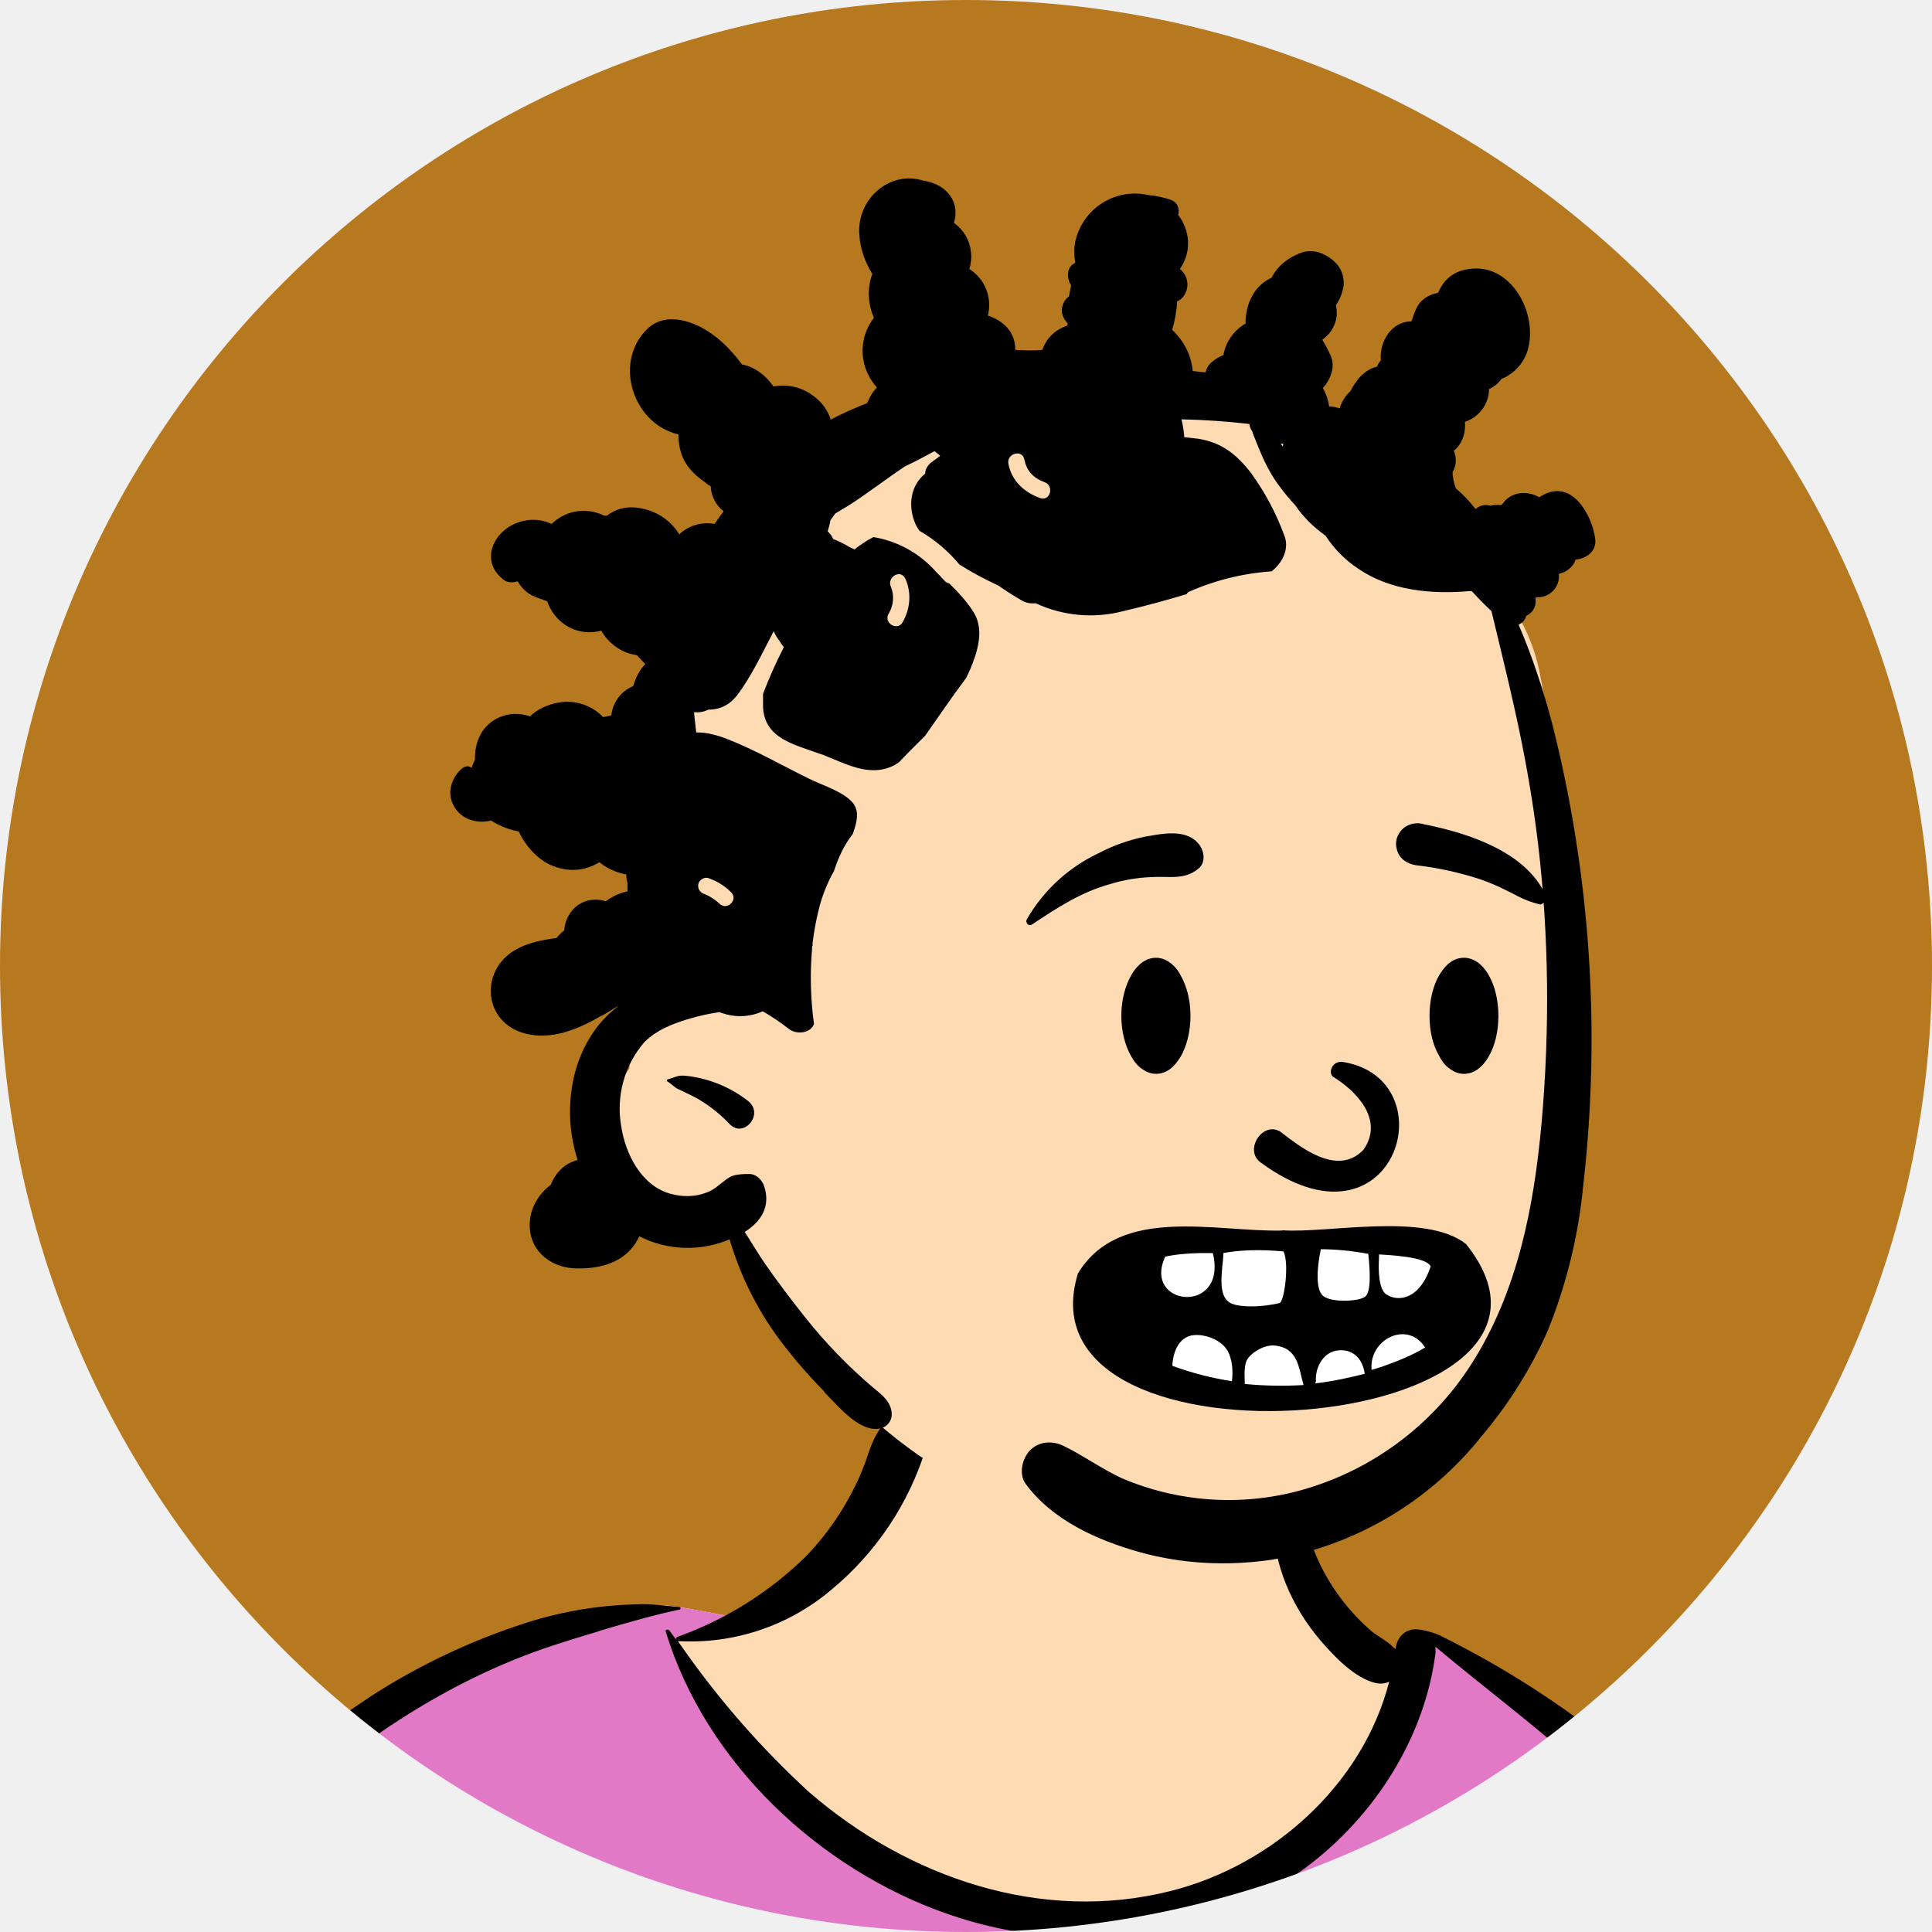
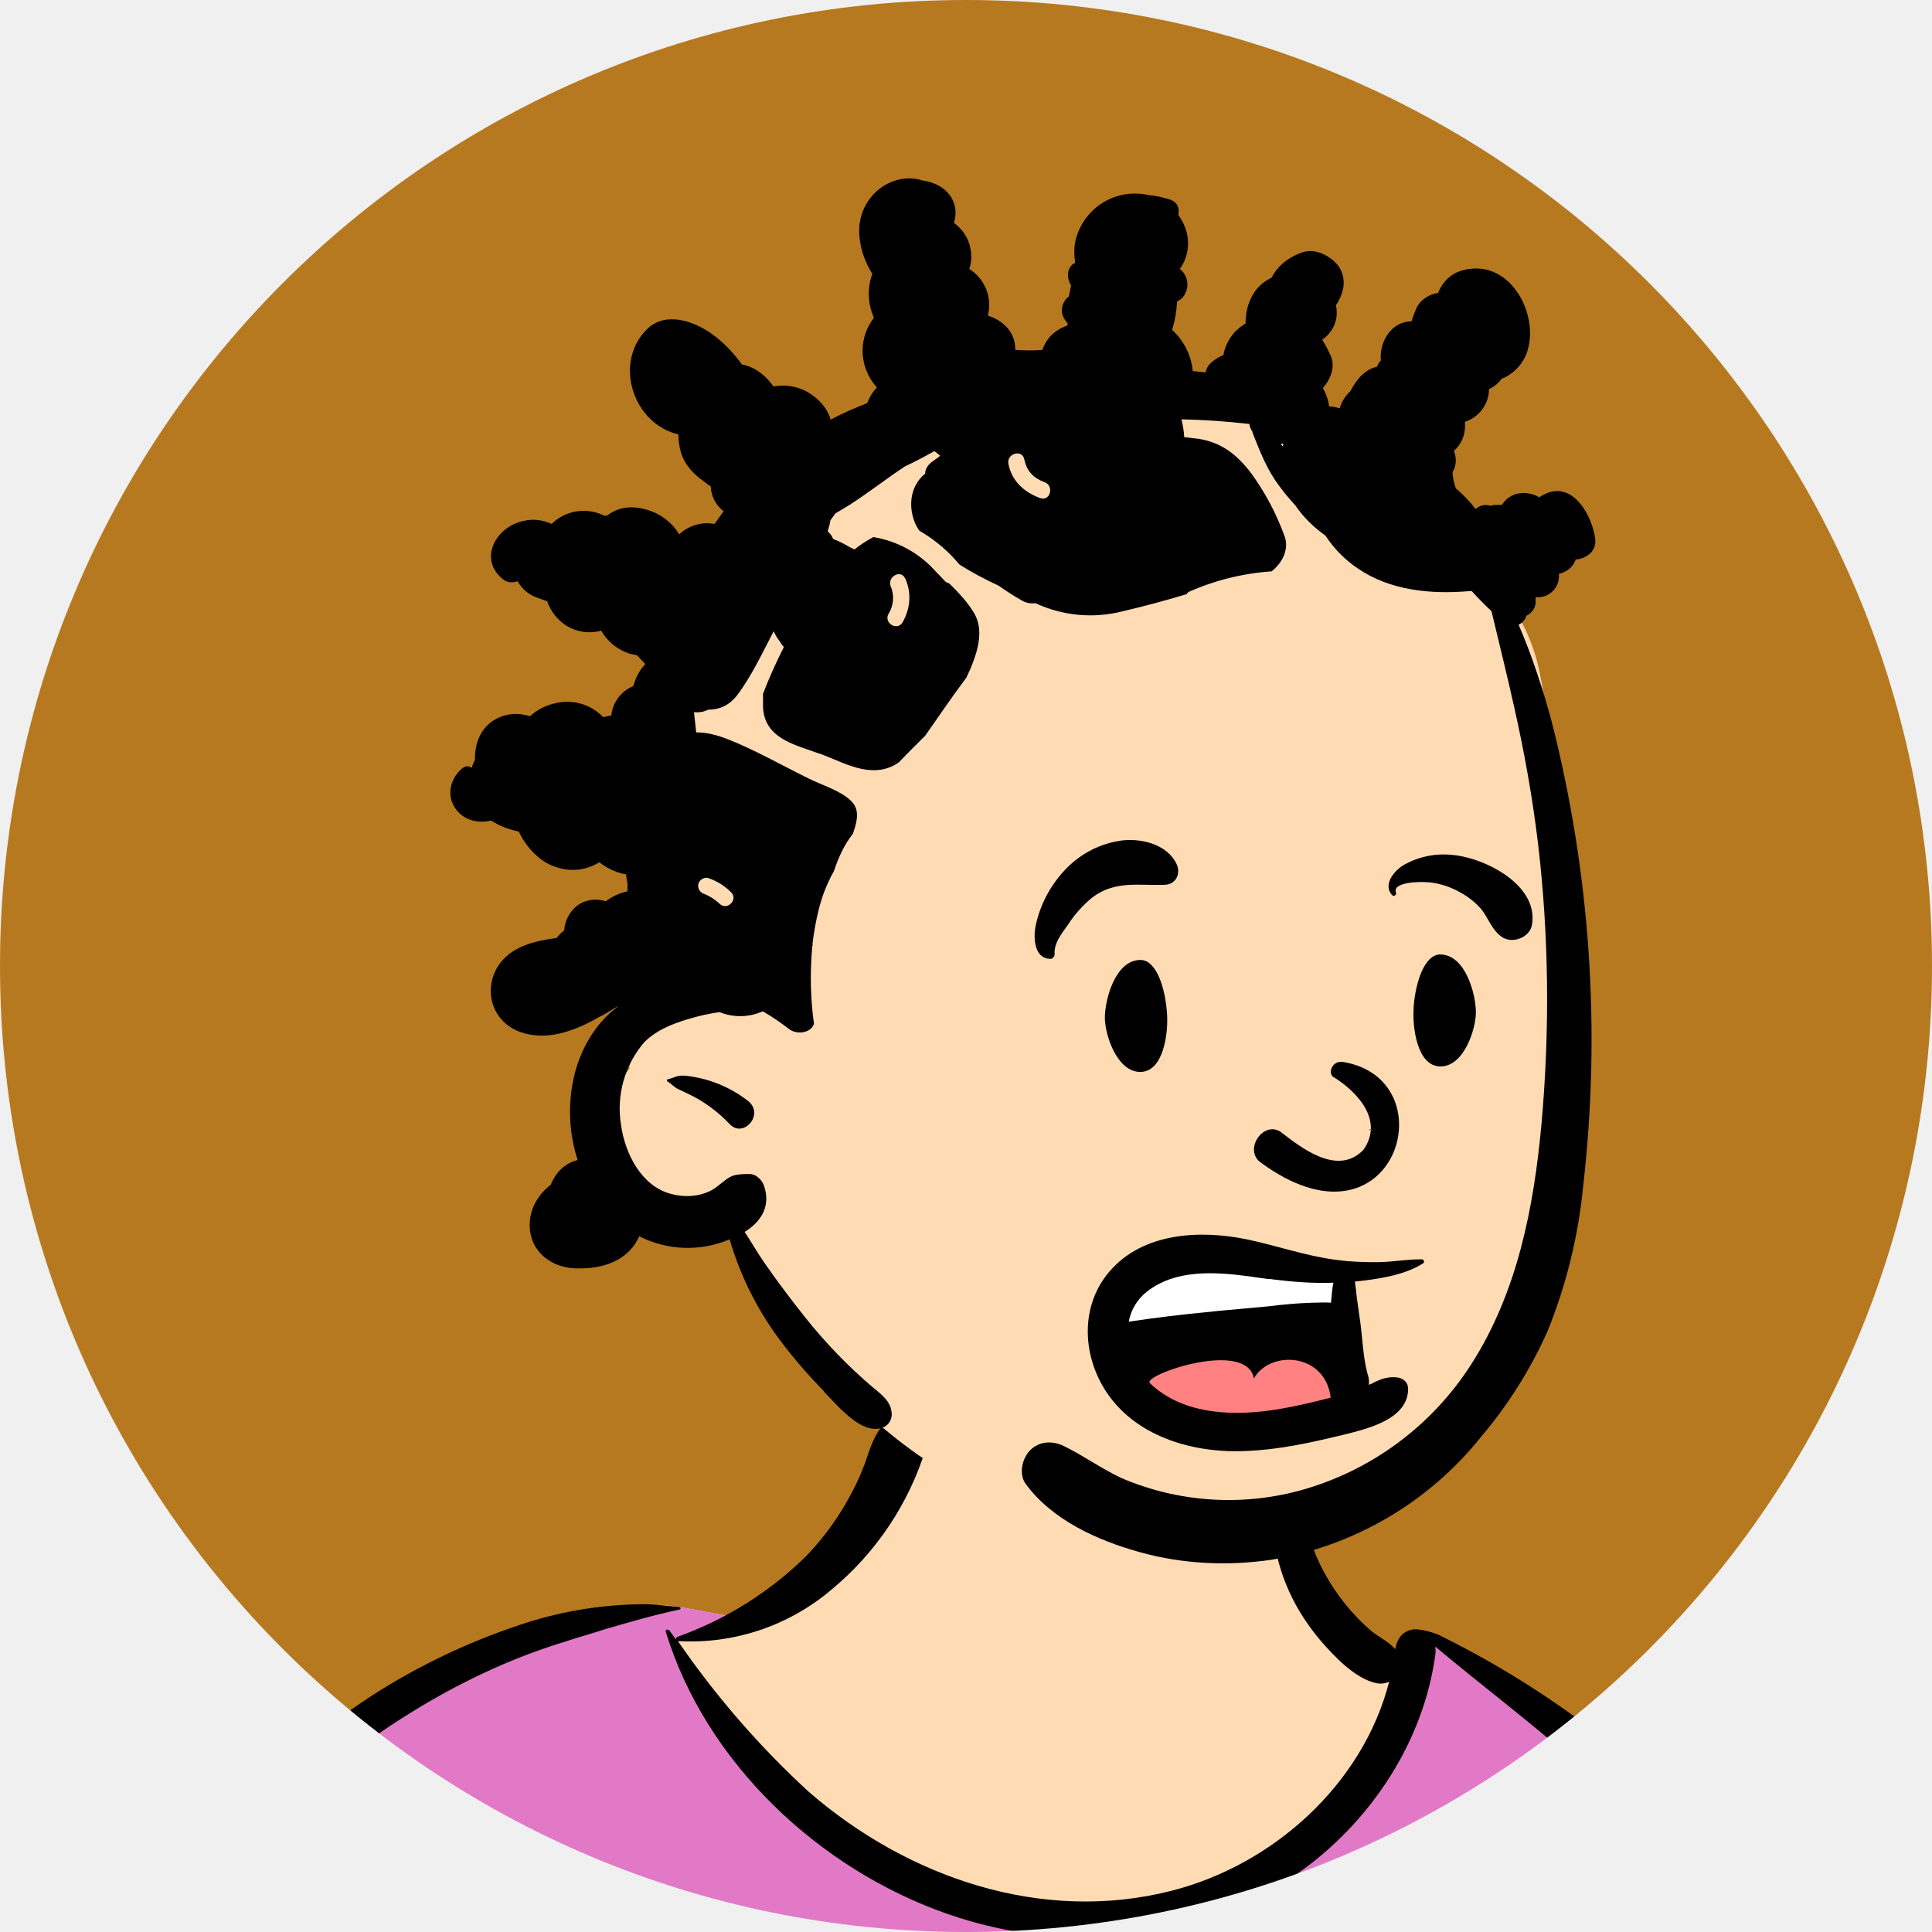
<svg xmlns="http://www.w3.org/2000/svg" viewBox="0 0 704 704" fill="none" shape-rendering="auto">
  <mask id="viewboxMask">
    <rect width="704" height="704" rx="352" ry="352" x="0" y="0" fill="#fff" />
  </mask>
  <g mask="url(#viewboxMask)">
    <rect fill="#B7791F" width="704" height="704" x="0" y="0" />
    <g fill-rule="evenodd" clip-rule="evenodd">
      <path d="M705.3 1074a2351.1 2351.1 0 0 1-15.6-101c-1-7.7-2.5-16.4 2.7-22 7.3-8 14-14.8 14.8-26.2.8-10.7-2.8-22.4-5-32.8a809.4 809.4 0 0 0-17.3-64.7c-6.6-21.7-13.9-43.2-21.3-64.6-6.9-20-13.5-40.3-22.5-59.5-17-36.5-46-63.5-81.6-81.6-9-4.5-27-20.5-36.3-24-8.5-3.4-8.5 6.3-16.9 2.6-6.7-2.9-13-6.7-16.7-13.2-4-7-14.3-16.9-15.9-25-3.3-17.4.3-32.2-12-45.3a90 90 0 0 0-41.1-23.8c-33.7-9.3-78.5-2.8-98.8 28.5-9.7 14.9-13 33-26.2 45.1-11.4 10.7-8.8 18-23.6 23.4-.9.3-23.6-4.5-24.4-4.2-16.2-3.5-31.7 6.2-46.5 11.8a325.4 325.4 0 0 0-63 32.3 399.2 399.2 0 0 0-102.3 98.5 482.5 482.5 0 0 0-76.4 161c-1.7 6.4-3.5 13-1.5 19.4 1.7 5.3 5.4 9.2 9.8 12.4 6 4.3 18 7 17.7 15.7-.1 6.6-2.4 13.5-3.5 20-1.3 7.7-2.3 15.5-3.4 23.2-4.8 35.4-8.6 71-10.3 106.6a920 920 0 0 0-.5 106c.1 2.3.8 4.5 2 6.2-1 .4-1.2 2.4.1 2.7l2.7.5a12 12 0 0 0 7 2.4l5.5.2c19.3 4 38.6 7.9 58.1 10.8 23.8 3.5 47.6 6.3 71.5 8.7 49.2 4.8 98 3.2 147.1.6a1877 1877 0 0 1 147.4-2c49.2 1.4 98.4 3.5 147.6 4.4 55 1 110-.5 164.8-5 7.5-.5 12.2-6.5 10.7-14-8.9-44.7-19-89.1-27-134Z" fill="#ffdbb4" />
      <path d="m201 597.5 1.2-.4c14.5-5.7 29.6-14.8 45.4-11.4.5-.2 10.8 1.9 17.9 3.2l-6.7 7L247 598c40.7 67.1 88.8 100.7 144.3 100.7 55.5 0 97.7-33.6 126.4-100.7l4-1c.4 0 1 .2 1.5.4 9.3 3.6 27.4 19.6 36.3 24.1 35.6 18 64.5 45 81.6 81.6 8.7 18.6 15.2 38 21.8 57.5l.7 2c7.4 21.4 14.7 43 21.3 64.6 6.3 20.4 12 41 16.6 61.8l.7 2.9c2.2 10.4 5.8 22 5 32.8a29 29 0 0 1-3 10.7l-80.4 29 38.4 261.3c-35.1 1.5-70.3 2-105.5 1.3-49.2-.9-98.4-3-147.6-4.3-47.7-1.2-95.3-.7-143 1.7l-12 .6a946.3 946.3 0 0 1-139.5-1l-3.1-.3v-38.3l16.3-212.9-83-15.6-81.3-39.5a21.7 21.7 0 0 1-5.6-8.8c-1.9-6-.5-12 1-18l.5-1.3a492.8 492.8 0 0 1 76.4-161A399.3 399.3 0 0 1 138 629.7c19.8-13 40.9-23.9 63-32.3Z" fill="#e279c7" />
      <path d="M232.2 584.6c5.1-.3 10.3.6 15.4 1 .4.1.6.8 0 .9-9 1.9-18 4.5-26.9 7.1l-3.8 1.2c-10 3-19.8 6-29.6 10-19.4 7.9-37.8 18.5-54.8 30.8C67.2 682.8 20 754.3-9.9 828.3a526 526 0 0 0-24.3 77c-.4 1.6-2 5.4-1 7 .7 1.3 3.6 2.1 5 2.9l4.5 2.3 25.2 12.9 2.3 1.1c38 18.6 78.4 34.4 121 35.5l.4-3.7a342 342 0 0 1 9.9-60c.3-1 1.6-.6 1.7.3 3 23.1 2 46.4 1 69.7-1.8 41-4.3 82.2-6.5 123.3-1.2 20.6-2.6 41-3.9 61.7-1.3 20.5-1.7 41.6-4.7 62-.6 4.6-6 7-10 6.6-4.4-.5-7.9-4.5-8-9 0-11.9 1.5-24 2.4-35.8l2.5-33.8c3.1-41.1 6.8-82.2 10.2-123.3a4771 4771 0 0 1 3.8-43.7C76.4 979.8 34.2 963-6.1 943.5c-.6 13.2-2 26.5-3.4 39.6-3.8 36.8-7.1 73.6-9.6 110.5a2254.2 2254.2 0 0 0-4.2 92.7l-.2 7c0 4.4-.5 8.5-4.3 11.7-3.7 3.3-8.9 3.5-12.6 0-5-4.6-4.2-10.9-4-17.1a1675.6 1675.6 0 0 1 1.8-47.2 1321 1321 0 0 1 10.5-109.5l2-14c3.5-26 7.5-52.7 15.5-77.9-3.1-1.5-6.2-3-9.3-4.7-5.5-2.7-11.2-5.4-16.6-8.4-4.2-2.5-7.9-5.8-9-10.8-1.4-5.5.6-11.5 2-16.9v-.4a502 502 0 0 1 26.6-80 523.2 523.2 0 0 1 67.8-117 353.8 353.8 0 0 1 88.7-83.3 239 239 0 0 1 53.8-25.7 142.6 142.6 0 0 1 42.8-7.5Zm90.1-66c6-6.5 18.1.2 15.2 8.8a108.2 108.2 0 0 1-34.7 52A79.4 79.4 0 0 1 247 598l1.7 2.4a321.1 321.1 0 0 0 46.1 52.6c36 31.2 84.8 48 132 36 37.1-9.4 69.8-38.8 79.4-76.2-1.3.6-3 .9-4.8.5-7.7-1.7-15.3-9.8-20.3-15.6-5.3-6.3-9.5-13-12.6-20.7-5.6-14-7.4-32.1.3-45.7 1-1.7 3-.7 3.3 1l.3 2.5c1.5 12.7 3.3 25 9.3 36.6a76 76 0 0 0 18.2 23.1c2.6 2 5.8 3.6 8.1 6l.5.4c.6-5 4.1-7.3 7.6-7.2 3.3.2 7.3 1.6 8.8 2.3l.1.1a341 341 0 0 1 65.1 42 259 259 0 0 1 88.4 129c7.5 25.3 11.8 51.4 16.3 77.4l2.8 16c4.2 23.9 8.9 48.4 18.4 70.7 2.5 5.7.6 11.1-5.5 13.4A1493 1493 0 0 1 688 953c3.7 16 6 32.5 8.7 48.5 6 34.1 13.2 68 19.4 102 3.2 17.5 6.1 35 9.3 52.3l4.7 25.2 2.4 13.6.1.7c.5 2.4 1 4.9.4 7.3-.8 2.7-2.9 4.6-4.8 6.6-1.6 1.6-3.8 1.6-5.7.7l-.7-.3c-3.4-1.6-6-3.2-7.3-7-.7-2.5-1-5.2-1.5-7.7a3535.6 3535.6 0 0 1-7.8-43.6l-1.6-9.1c-5.2-31.4-10.2-62.9-12.8-94.5-1-14-2.3-28.1-3.5-42.2l-.9-10.5c-1.1-13.3-2.5-27-2.7-40.5l-4.5 1.6L657 964c-5.5 2-12.5 6-18.4 5.2-2.9-.3-5-1.2-6.8-2.9 2 28.8 4.8 57.4 8.5 86a1965.7 1965.7 0 0 0 22 135c.6 3.2 1.4 6.4 1.9 9.6.5 3.7-.5 5.9-2.5 9-1.7 2.4-5 3.7-7.8 2-3.6-2.3-5.5-4.3-6.5-8.4-1-3.7-1.6-7.6-2.3-11.4a1654.2 1654.2 0 0 1-11.4-65.2c-7.8-52-12.7-104.4-15.2-156.8a1388 1388 0 0 1-1.4-77.8c0-13.3.5-26.6 1.4-39.9 1-13.4 3-26.5 4.8-39.8 0-.5.7-.5.7 0 .8 14.9 2.1 29.8 2.8 44.7.6 14.3.9 28.5 1.4 42.8.6 18.7 1.5 37.5 2.7 56.2a9.6 9.6 0 0 1 8.5-3.1c4.7-1 9.7-3.4 14.1-5l16.8-5.5 26.4-8.7a679 679 0 0 1-18-80.8l-2-12.3c-4-24.2-8.5-48.5-15.8-72a229.8 229.8 0 0 0-34.8-68.2 370.2 370.2 0 0 0-52.7-55.3C557 627 539.7 614 523 600c.1.9.2 2 0 3-3.5 25.9-17 50-35.8 67.9-37.7 36-93.6 43.4-142 26.5-46.7-16.3-88-55-102.6-102.8-.3-.8.8-1 1.3-.5l2.4 3.3c0-.4.2-.9.7-1a129 129 0 0 0 46.6-29.2 100.2 100.2 0 0 0 21.3-33.3l.4-1c1.7-5 3.2-10.2 7-14.2Z" fill="#000" />
    </g>
    <g transform="matrix(.99789 0 0 1 156 62)">
      <g fill-rule="evenodd" clip-rule="evenodd">
        <path d="M412.5 250.2c-1.2-21.9-2.2-44.5-6.4-66a66.6 66.6 0 0 0-12.8-28.8c-6-7.8-13.8-13.8-21.5-19.8-15.7-12-30.7-25.3-48.2-34.6-16.7-8.9-34.9-14.3-53.7-16.7-36.2-4.6-74.2 3.1-105.6 21.7-30.5 18-55 46-70.2 78A195.5 195.5 0 0 0 78 233.7c-3.7 20.6-3.3 41.3-3.2 62.2 0 7 0 14-.4 21-.5 3.4-.9 6.8-.9 10.5-6.9 9-9.7 21.2-5.3 32.4 6.9 17.8 26.4 26 44.2 22.8.8 4.7 2.7 9.2 5.1 13.7 4 7.6 8.6 15 13.5 22.2a194 194 0 0 0 35 39.7c27.1 22.9 61.4 37.9 96.9 40 32.3 2 66.4-7.2 92.8-26.1 13.7-9.9 25.5-22 34.3-36.4a149 149 0 0 0 18.8-55.7c6.3-42.7 6-87 3.8-129.9Z" fill="#ffdbb4" />
        <path d="M157.5 24c-1.3-13.7 11.4-24 23.2-20.2 2.2.3 4.3 1 6.2 2.1 5.4 3.3 6.6 8.7 5.1 13.3 2.6 1.9 4.6 4.5 5.6 7.6 1 3.3 1 6.4 0 9.2a15.5 15.5 0 0 1 6.8 17c5.6 1.8 10.1 6 10 12.5 3.3.2 6.6.3 9.9 0a15 15 0 0 1 1.9-3.7c1.7-2.4 4.2-4.1 7-5.1l.3-.2v-.7c-2.1-2.3-3-5.2-.9-8.4.4-.6.9-1 1.4-1.4l.8-4c-1.8-2.7-1.6-7 1.5-8.2-.4-2.5-.5-5.1 0-7.7a22.3 22.3 0 0 1 26.8-17c2.6.2 5.2.8 7.8 1.6 2.9 1 3.6 3.5 3 5.6 4 5.3 5.1 12.5 1.1 19l-.5.7a7.2 7.2 0 0 1 1 10.4 5 5 0 0 1-2 1.4v.2c-.2 3.4-.8 6.9-1.8 10.2 4.2 3.9 7 9.2 7.5 15l4.7.5c.3-1.6 1.2-3 2.7-4.1 1.2-1 2.5-1.7 3.8-2.2a16.6 16.6 0 0 1 8.1-11.5c0-3.6.7-7.2 2.7-10.6 1.7-2.8 4-4.8 6.8-6.1 2-4 5.7-7.3 11.1-9.2 4-1.4 8.3.3 11.4 2.9l.6.6c2.9 2.5 3.9 7 2.8 10.5-.4 1.7-1.3 3.6-2.4 5.2 1.2 5.5-1.3 10-5 12.6 1.2 1.9 2.3 4 3.2 6.1 1.6 3.8-.2 8.5-3 11.5 1.2 2 2 4.3 2.3 6.7 1.3 0 2.6.3 3.9.7.6-2.4 2-4.5 3.9-6.3.8-1.6 1.9-3.2 3-4.6 1.8-2.1 4.1-3.7 6.7-4.3.3-.8.8-1.6 1.4-2.3-.6-7 4-14.2 11.2-14.2a38 38 0 0 1 1.8-4.8c1.5-3.2 4.6-5 7.9-5.6 2-4.8 5.8-8.3 12.4-8.8 14.7-1.3 24 16.5 20.4 29.4-1 3.8-3.6 7.3-7 9.4-.8.6-1.7 1-2.6 1.3a11.5 11.5 0 0 1-4.6 3.8c0 5.7-4 10.4-8.8 11.9.3 3.6-.6 7.2-3.4 10l-.2.2-.4.3v.2c1 2.5.9 5.3-.5 7.6 0 2 .5 4 1.2 6 2.7 2.2 5 4.7 7.2 7.5a5.4 5.4 0 0 1 5.4-1.2 7 7 0 0 1 1.6-.3h2.5l1.3-1.6c3.5-3.5 8.5-3.4 12.5-1.2.8-.6 1.6-1 2.5-1.4 10.2-4.3 16.9 8.6 17.9 16.7.5 4.4-3.3 7.1-7.2 7.4-.7 2.6-3.3 4.6-6.1 5.2a7.7 7.7 0 0 1-8.5 8.5v.8c.3 3-1.3 5-3.4 6a4.7 4.7 0 0 1-2.8 3.2c5 11.6 9 23.8 12.2 35.8A467.7 467.7 0 0 1 421.8 370a189 189 0 0 1-13 53 160 160 0 0 1-24 38.2 124 124 0 0 1-77.1 45.2c-16 2.3-32.3 1.5-47.8-2.8s-32-11.7-41.7-24.9c-2.6-3.5-1.3-9.3 1.6-12.2 3.3-3.4 8.2-3.6 12.3-1.6 7.2 3.5 13.8 8.3 21.1 11.7a99.7 99.7 0 0 0 64.9 4.6 108.3 108.3 0 0 0 62.7-45.9c17-26.4 23-57.4 25.8-88.2 3-33.8 2.7-68-1.3-101.7-2-16.7-5-33.3-8.7-49.7-2.6-11.7-5.5-23.3-8.3-35-2.5-2.3-4.9-4.8-7.2-7.3h-1c-13.8 1.2-28.8-.2-40.5-8.2a41.7 41.7 0 0 1-11.9-12c-4.2-3-8-6.6-11-11-2-2.2-4-4.5-5.8-7-4.6-6-7-12.4-9.8-19.4l-.1-.5c-.6-.9-1-1.8-1.1-2.8a261.5 261.5 0 0 0-24.8-1.7c.5 2.1.9 4.3 1 6.5l5.3.6c8.5 1.4 14 5.8 19.2 12.6a93 93 0 0 1 12 22.5c2 4.8-.5 10-4.6 13.2a89.7 89.7 0 0 0-30.3 7.5c-.3.2-.6.5-.7.8-7.7 2.3-15.4 4.4-23.2 6.2a47.5 47.5 0 0 1-32-2.9c-1.6.2-3.4 0-5.2-1.1-2.8-1.6-5.6-3.4-8.3-5.3-5-2.3-9.7-4.8-14.3-7.7-3.6-4.4-8.8-9-14.6-12.3-.7-1-1.3-2-1.7-3.1-2.5-6.1-1.5-13.5 3.8-17.7 0-1.4.7-2.8 2.1-4l3.4-2.5-.7-.6-1.4-1.1c-3.5 1.9-7 3.8-10.7 5.5l-.3.2c-6.8 4.5-13.3 9.6-20.2 14l-5 3-1.8 2.5c-.2 1.4-.6 2.7-1 4 .8.7 1.6 1.7 2 2.8 2.2.8 4.2 1.9 6.1 3l1.7.8a44 44 0 0 1 6.9-4.5 39 39 0 0 1 23 12.8l1 1 1.8 1.9c.5.7 1.2 1 1.9 1.2 3.5 3.4 6.9 7.1 9.2 11 3.6 6.4 1 14.2-1.6 20.4l-1.4 3c-5.2 6.9-10 14-15 21.1-3.2 3.2-6.5 6.4-9.6 9.7l-1.6 1c-9 4.7-17.9-.6-26.5-3.9l-1-.3c-8.9-3.3-20-5.4-20.5-17v-4.8a176 176 0 0 1 7.6-17 11 11 0 0 1-1.5-2.1c-.9-1.2-1.7-2.4-2.2-3.7-4.2 8-8.1 16.4-13.4 23.4-3 3.8-6.6 5.2-10.5 5.2a9.2 9.2 0 0 1-5.2.9l.2 2 .6 5.4c3.7-.1 7.7 1 11.1 2.3 10.3 4 20.2 9.7 30 14.5 4.8 2.4 11.4 4.3 15.3 8 3 2.8 2.6 6.3 1.5 10l-.6 1.8v.2c-3.2 4-5.4 8.8-7 13.7a54.7 54.7 0 0 0-5.6 14.2c-1 4-1.7 8-2.2 12v1.1l-.2.1v1a122.6 122.6 0 0 0 .7 27.3c-1.2 3.5-6.5 4-9.2 1.8a87 87 0 0 0-9.5-6.4 20 20 0 0 1-14.7.7c-.3 0-.7-.2-1-.4a71 71 0 0 0-11 2.4l-1.1.3c-5.7 1.8-11 3.9-15.4 8.2a37 37 0 0 0-8.5 30.6c1.5 10.2 7.4 21.8 18 24.7 4.4 1.2 9 1.2 13.3-.5 1.6-.6 3-1.5 4.3-2.6 1.7-1.2 3-2.6 5-3.4 1.8-.7 4.9-.7 5.8-.7 2.7-.2 5 2 5.8 4.4 2.5 7.5-1.2 13-7.1 16.7 2.5 3.8 4.8 7.8 7.3 11.4 4.6 6.6 9.5 13.1 14.6 19.5a183 183 0 0 0 25.2 26l1.6 1.3c2.7 2.3 5 4.6 5 8.5-.1 2.2-1.6 4.2-3.8 4.8-7.6 2.1-15.7-8-20.7-13l-.3-.5c-6-6.1-11.7-12.7-16.8-19.6a115.8 115.8 0 0 1-17.6-35.7 39.2 39.2 0 0 1-33-1.1 18 18 0 0 1-3.3 5c-5 5.3-12.3 6.8-19.3 6.7-9 0-17.1-5.7-17.4-15.3-.2-6.2 3-11.6 7.7-15.2 1.7-4.3 5-7.8 9.8-9a57 57 0 0 1-1.3-30.5C55.6 320.4 61 311 69 305l.4-.4-.2.1-5.5 3.3-.9.4c-8.2 4.7-17.8 8.7-27.4 6.2-15.3-4-16.7-23-3.5-30.5 4.5-2.6 9.8-3.6 15-4.3.8-1 1.8-2 2.8-2.8.2-3.5 2-7 5-9.2 3.3-2.2 6.8-2.4 10.2-1.4a19.8 19.8 0 0 1 7.9-3.6v-3.1c-.3-1-.4-2-.5-3.1l-.7-.1a23 23 0 0 1-9.1-4.3 18.3 18.3 0 0 1-15.6 1.8c-5.7-1.6-11-7-13.8-13A29 29 0 0 1 23 237c-5.8 1.4-12-.8-14.3-6.8-1.7-4.4.4-9.7 4-12.4 1.1-.8 2.3-.7 3.2 0a17.2 17.2 0 0 1 1.2-3c-.1-5.8 2-11.5 7.3-14.6 4-2.3 8.6-2.6 12.8-1.2 2.4-2.2 5.3-3.8 9-4.7 6.4-1.6 13.1.2 17.7 5l3-.6a13 13 0 0 1 8-10.7c.9-3 2.2-5.8 4.4-8l-3-3.2-2.7-.6a18.4 18.4 0 0 1-10.4-8.4 16 16 0 0 1-13-2 17 17 0 0 1-6.7-8.7l-3.6-1.3a12.7 12.7 0 0 1-7.2-6c-1.7.6-3.7.6-5.2-.6-9.3-7.2-3-19 7-21.3 4-1 7.4-.4 10.6 1 2.2-2.1 5-3.7 8.2-4.4a17 17 0 0 1 11 1.4h1c3.4-2.6 7.8-3.8 13.2-2.5a20.4 20.4 0 0 1 13.2 9.3 15 15 0 0 1 12.9-3.8l3.3-4.6a12.1 12.1 0 0 1-4.7-9.1c-.9-.5-1.7-1.1-2.4-1.7-3.8-2.6-7-6-8.4-10.4-.7-2.2-1-4.5-1-6.8l-1.1-.3c-16-4.6-22.6-26.6-10-38.4C87 51.5 97 55 103.5 59.6c4.4 3.1 8 7 11.2 11.3h.4c4.7 1.1 8.3 4.1 11 7.9 4.8-.8 10 0 14.5 3.4 3.3 2.4 5.4 5.4 6.4 8.7 4.3-2.3 8.8-4.2 13.3-6l1-2.1c.7-1.4 1.6-2.6 2.6-3.6a20.6 20.6 0 0 1-3-4.3 19.5 19.5 0 0 1 1.9-21.1 21.3 21.3 0 0 1-.6-16c-2.6-4.2-4.3-8.8-4.7-13.7Zm-70 307.3c2.8-.7 3.4-1.6 6.6-1.3a44.8 44.8 0 0 1 22.5 9c6.5 4.8-1.3 13.9-6.4 8.7l-.2-.2a51.9 51.9 0 0 0-11.7-9.2c-2.3-1.3-4.5-2.2-6.9-3.4-1.6-.7-2.5-2-4-2.8-.3-.2-.3-.7.1-.8Zm15-73.3c-1.6-.6-3.4.6-3.8 2-.4 1.7.5 3.1 2 3.7h.1c2 .8 3.8 2 5.3 3.3l.3.3c2.8 2.7 7-1.5 4.2-4.2-2.3-2.3-5-4-8.2-5.1Zm71.7-109.2c-1.6-3.5-6.6-.6-5.3 2.8l.1.2a11 11 0 0 1-.7 9.6l-.2.3c-1.8 3.4 3.3 6.4 5.2 3 2.8-5 3.3-10.7.9-16Zm43.6-43-.1-.4c-.7-3.8-6.5-2.2-5.8 1.6 1.2 6.3 5.8 10.4 11.6 12.5 3.7 1.3 5.2-4.5 1.6-5.8-3.9-1.4-6.5-4-7.3-8Zm94.5-6.1h-1l.8 1 .2-1Z" fill="#000" />
      </g>
    </g>
    <g transform="translate(315 248)">
      <g fill-rule="evenodd" clip-rule="evenodd">
-         <path d="M97.8 210.4c16.7-11.2 101.5-9 109.3-.4 7.9 8.6 26 33.1-12.8 45.2-38.7 12-86.7 7.9-99.2-7l-.7-.8c-11.8-14.4-13-26 3.4-37Z" fill="#fff" />
-         <path d="M170.8 144.4c7.6 4.6 19 15.3 11 26.6-9.6 10-23.4-1.4-30.2-6.6-6.3-4-13.3 6.3-7.5 11 49 36.3 69-29.8 30.5-36.4-4.2-.8-5.8 4-3.8 5.4Zm-68.2-87.6 1.9-.3 1-.2c5.6-.9 12.2-1.5 16.1 3 2.2 2.4 3 7 0 9.3-5.1 4.2-10.8 2.6-17 3-5.1.2-10 1-14.9 2.5C79 77 70.2 82.8 61 88.9c-1.2.8-2.4-.7-1.9-1.8a59.3 59.3 0 0 1 26-24.1 64 64 0 0 1 17.5-6.2Zm49.7 143.5c16.5 1.2 52-6.7 66.9 5C274.9 275 54 293 77.8 216c15.2-25 50.2-15 74.5-15.6Zm-2.8 42c-4-.4-9 2.9-10.2 5.4-1.2 2.4-.7 7.7-.7 8.6 7.1.7 14.3.8 21.4.4-1.8-6.2-1.9-13.5-10.5-14.4Zm32.8 10.3c-1.1-7.6-6.6-9.4-11-8.3-4.5 1.2-7.1 6.3-6.8 11 0 .3-.2.5-.3.8 6.1-.7 12.2-2 18.1-3.5Zm-50.4-9c-2.5-3.8-8.7-5.7-12.6-5-6.4 1.3-7.1 9.4-7.1 11.1a113 113 0 0 0 21.7 5.6l.1-1c.2-2.1.3-7-2-10.6Zm72.4-.6c-6.5-10.1-20.6-2.9-19.5 8.2l3.8-1.2c5.1-1.8 10.8-4 15.7-7Zm-51.6-35c-8.9-.8-16.1-.5-21.9.6l-.1 1.9c-.7 6.7-1.5 13.2 2 15.9 2.8 2.2 12.3 2 18.6.4 1.6-.4 3.6-14.2 1.4-18.8Zm13.6-.8c-1.4 6.6-2 14.6.8 17 3 2.5 12.6 2.1 15.2.4 2.2-1.4 2.1-8.1 1.3-15.7a96 96 0 0 0-17.3-1.7Zm-39.4 1.4h-4.5c-4.1.1-8.6.4-12.8 1.3-8.4 18.1 22.2 21.3 17.5-.6l-.2-.7Zm60.6.5v1c-.3 5-.1 11.8 2.7 13.6 4.1 2.7 12 2.1 16.1-10.2-1.4-3.7-16.2-4.2-18.8-4.4ZM106.2 101c1.8 0 3.5.6 5 1.7 1.6 1.1 3 2.7 4 4.7 2.2 3.8 3.6 9 3.6 14.8 0 5.7-1.4 11-3.5 14.7-1.2 2-2.5 3.6-4 4.7a8.5 8.5 0 0 1-5 1.7c-1.8 0-3.5-.6-5-1.7-1.6-1-3-2.7-4.1-4.7-2.2-3.8-3.6-9-3.6-14.7 0-5.8 1.4-11 3.6-14.8 1.1-2 2.5-3.6 4-4.7a8.5 8.5 0 0 1 5-1.7Zm112.3 0c1.7 0 3.4.6 5 1.7 1.5 1.1 2.9 2.7 4 4.7 2.2 3.8 3.5 9 3.5 14.8 0 5.7-1.3 11-3.5 14.7-1.1 2-2.5 3.6-4 4.7a8.5 8.5 0 0 1-5 1.7c-1.8 0-3.5-.6-5-1.7-1.6-1-3-2.7-4-4.7-2.3-3.8-3.6-9-3.6-14.7 0-5.8 1.3-11 3.5-14.8 1.2-2 2.5-3.6 4-4.7a8.5 8.5 0 0 1 5-1.7Zm-15.3-48.8 1.4.3 1 .2c15.5 3.3 35.1 9.9 42.4 25 .3 2.1 0 2.6-.3 2.9-.2.3-.4.7-1.4 1A36 36 0 0 1 237 78l-2.8-1.4a77.7 77.7 0 0 0-10.1-4.3c-7.5-2.4-15.1-4.1-23-5a9.4 9.4 0 0 1-4.5-1.8 7 7 0 0 1-2.6-4 7 7 0 0 1 .8-5.8 7.4 7.4 0 0 1 3.6-3.1c1.5-.6 3.2-.8 4.9-.4Z" fill="#000" />
+         <path d="M93.8 224.8c8-16 81.4-8.9 81.4-8.9l6.2 51s-35.4 11.3-56.5 9c-21-2.5-39-35.1-31-51.1Z" fill="#fff" />
+         <path d="M99 251.5c-2.5-5.5 50-20.2 66.2-10.1 16.2 10 11.1 23.9 11.1 23.9S108 280.8 99 251.5Z" fill="#FF8181" />
+         <path d="M89.3 215.3c12.2-14.2 32.9-15.2 50-11.7 11 2.3 21.6 6.1 32.7 7.5 5.2.7 10.5.9 15.7.8 5.2-.1 10.3-1.1 15.4-1 .8 0 1.1 1.1.4 1.5-7 4.4-16.5 5.7-24.8 6.6a93 93 0 0 1 .7 5.8l1.3 9.2c.8 6 1 12.3 2.5 18.2l.3 1a9 9 0 0 1 .3 3.4l.3-.1 1.1-.5.7-.4c2.6-1.2 5-2 8-1.7 2.3.2 4.2 1.7 4.2 4.2 0 11-14.7 14.5-23.1 16.6l-2.5.6c-10.8 2.6-21.7 4.9-32.8 5.4-17.7 1-37.7-4-49.3-18.4-10.8-13.4-12.8-33.4-1.1-47Zm80.6 46c-2-16.5-22.2-17.4-28-7-2.6-14.5-40.9-1.2-37.9 1.7 11.4 11 28.6 12 43.4 10 7.5-1 15-2.8 22.5-4.7Zm-22.5-43.2-5.1-.7-2-.3c-12.7-1.7-26.9-2.6-37.3 5.5a18 18 0 0 0-6.7 11A552 552 0 0 1 126 230l2.7-.3 18.6-1.7 4.3-.5 4.4-.4c1.6-.2 12-.7 14-.4.2-1.7.4-5.5.9-7.3-7.4.3-14.8-.3-22.1-1.2l-1.3-.2Zm23.4-73.7c7.6 4.6 19 15.3 11 26.6-9.6 10-23.4-1.4-30.2-6.6-6.3-4-13.3 6.3-7.5 11 49 36.3 69-29.8 30.5-36.4-4.2-.8-5.8 4-3.8 5.4Zm13.5 19.3.4-.2h.1c.2-.2 0-.2-.4 0l-.4.1v.3l.3-.2ZM87.6 123v-.2c0-6.4 3.7-21 13-21 5.7 0 9.1 10 9.7 20.2v.4c.3 6.4-1.4 20.2-9.8 20.2S87.7 129.4 87.6 123Zm135.2-2v-.2c0-6.4-3.8-21-13-21-5.5 0-9 9.5-9.7 19.4v.8c-.4 6.1 1.2 20.6 9.8 20.6 8.4 0 12.8-13.1 12.9-19.6Zm-130-62.6c7.5-1.2 17.5 1 21 8.6 1.5 3.4-.3 7.2-4.2 7.4-9.5.4-18-1.7-26.4 4.5a42 42 0 0 0-9 10l-1 1.4-.8 1.1c-1.7 2.5-3.4 5.3-3.1 8.3 0 1-.9 1.8-1.7 1.7-5.5-.2-6-7-5.4-11.1 1.4-7.7 5-14.8 10.2-20.6 5.4-6 12.4-10 20.5-11.3ZM196 67.5a29.3 29.3 0 0 1 17.9-4c12 .9 32 11 29.3 25.6-.8 4.5-7 6.9-10.8 4.4-4-2.7-4.9-6.9-7.8-10.4a28.5 28.5 0 0 0-8.6-6.5 28.3 28.3 0 0 0-10.3-3.1h-.6c-2.2-.3-13-.2-11.4 3.8.3.8-.9 1.5-1.4.9-3.4-3.7.4-8.5 3.7-10.7Z" fill="#000" />
      </g>
    </g>
    <g transform="translate(279 400)" />
    <g transform="translate(179 343)" />
    <g transform="translate(203 303)" />
  </g>
</svg>
